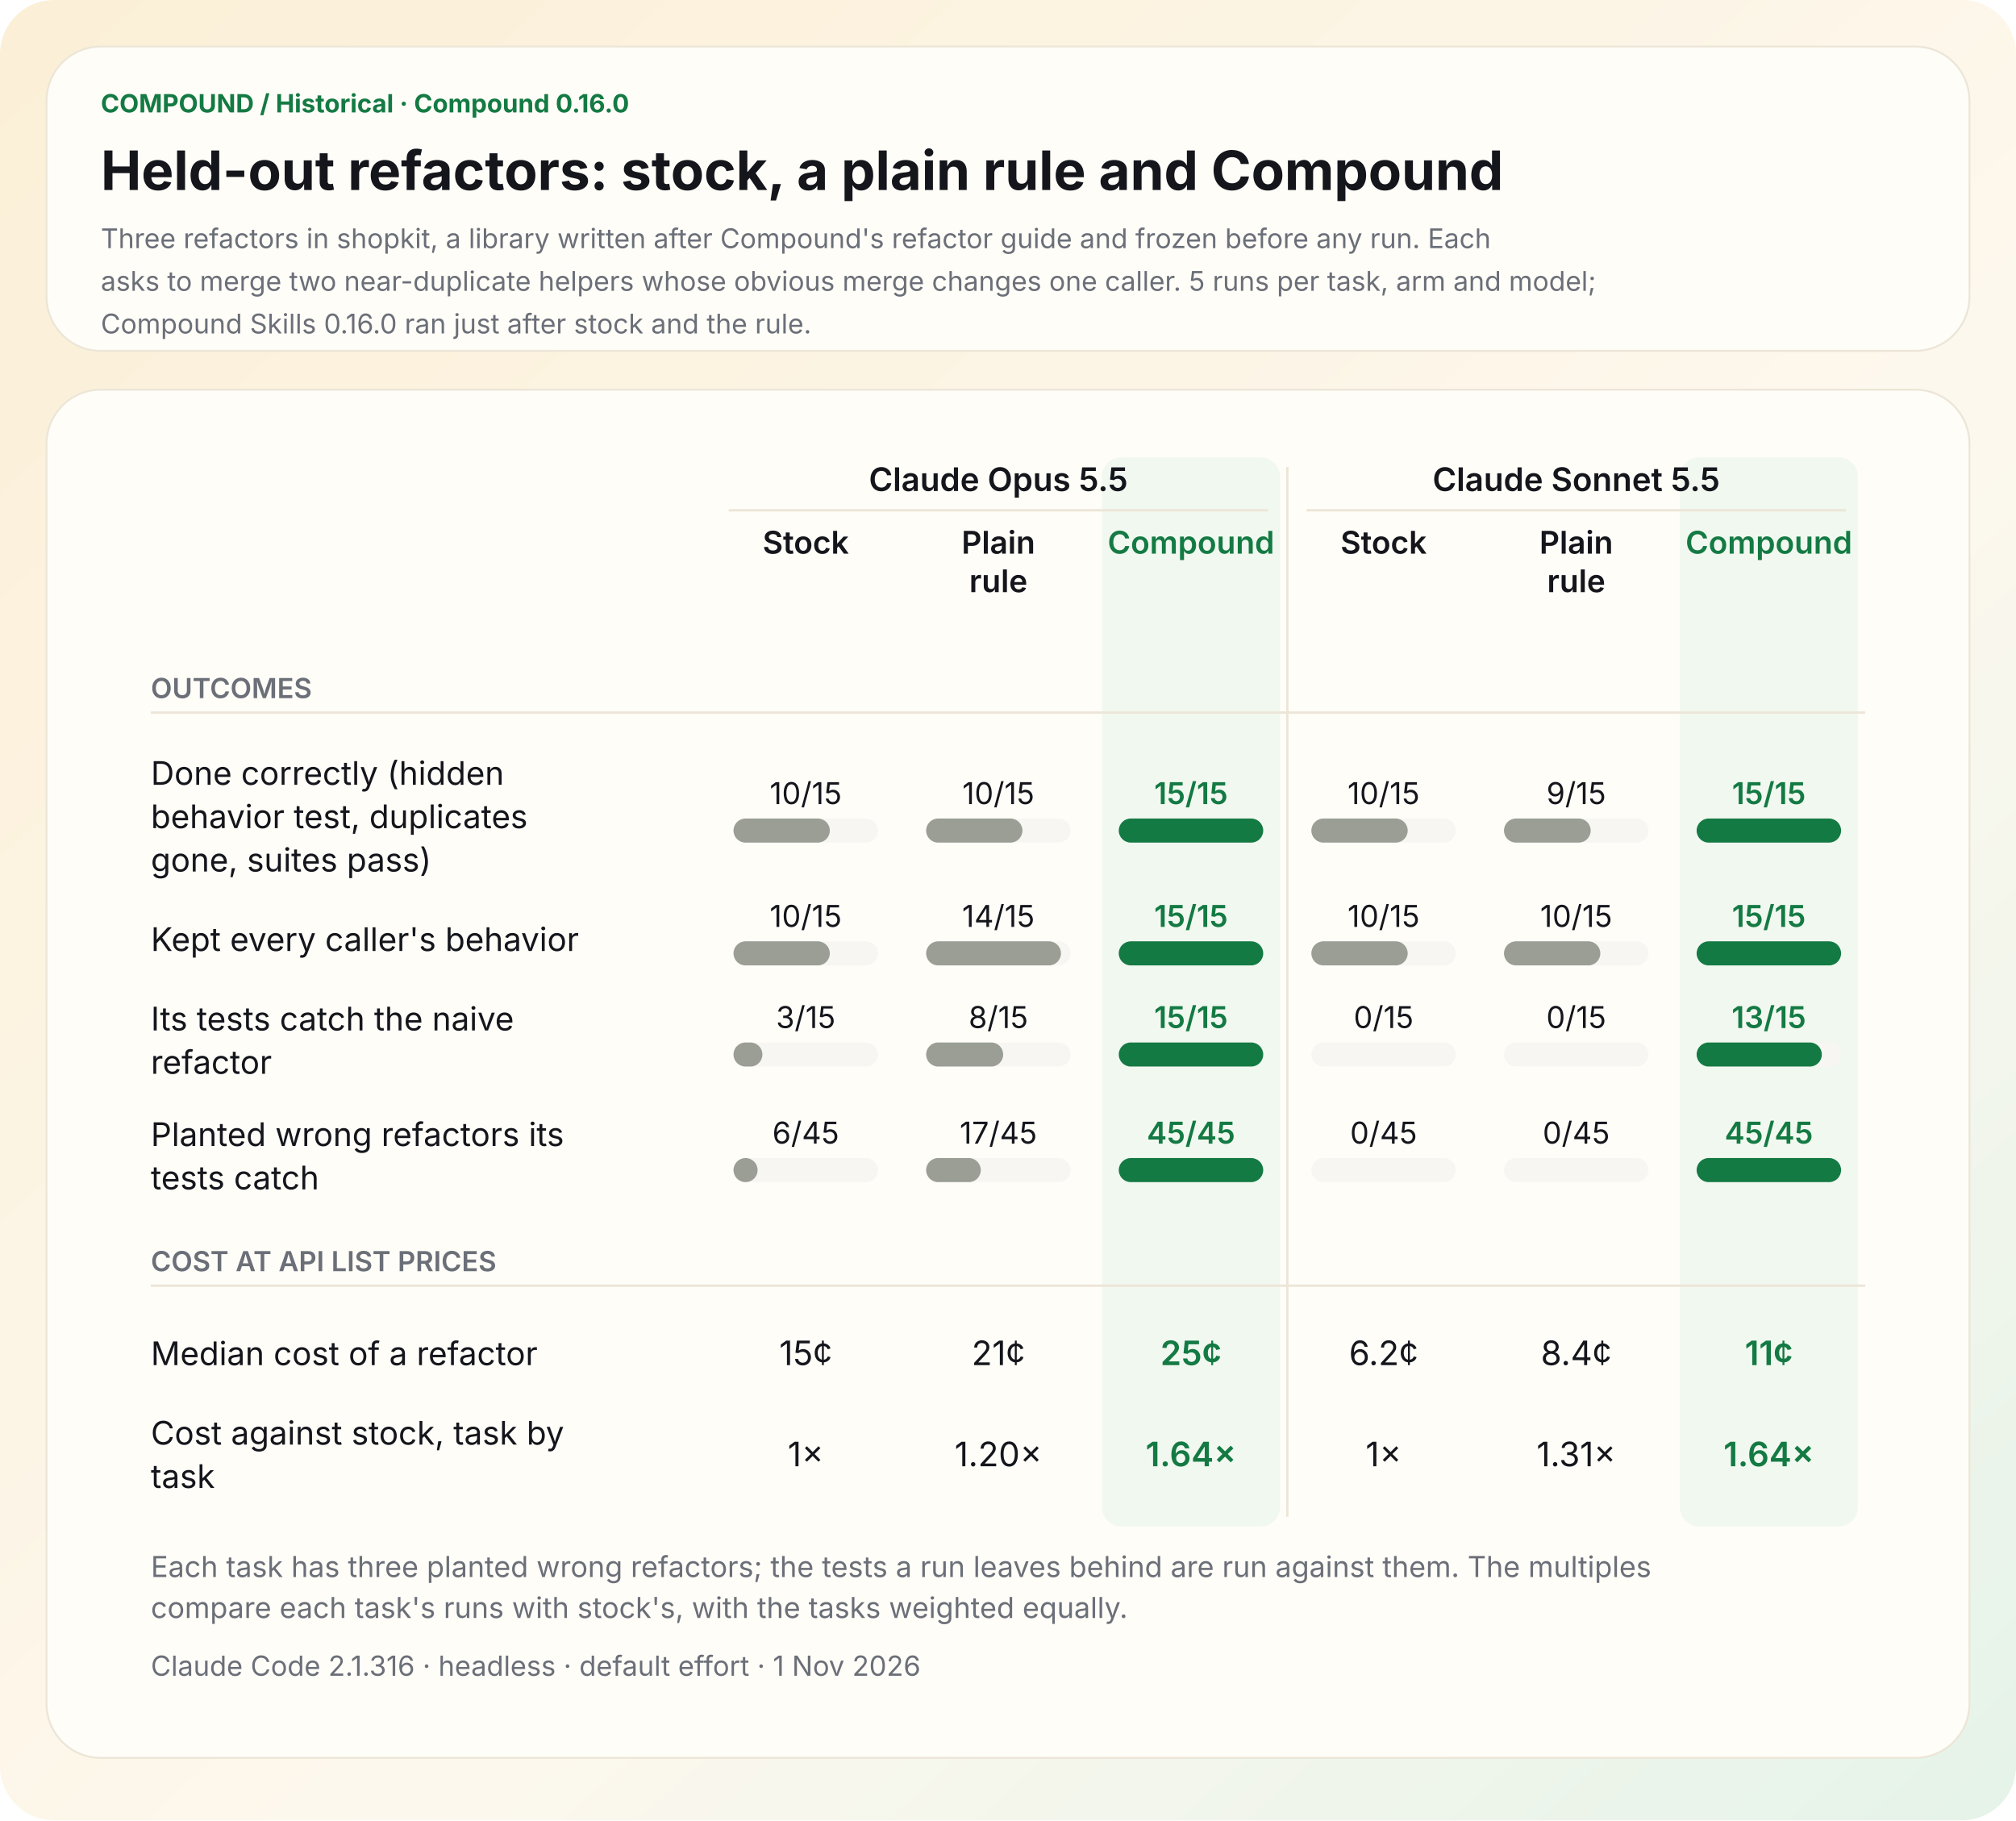
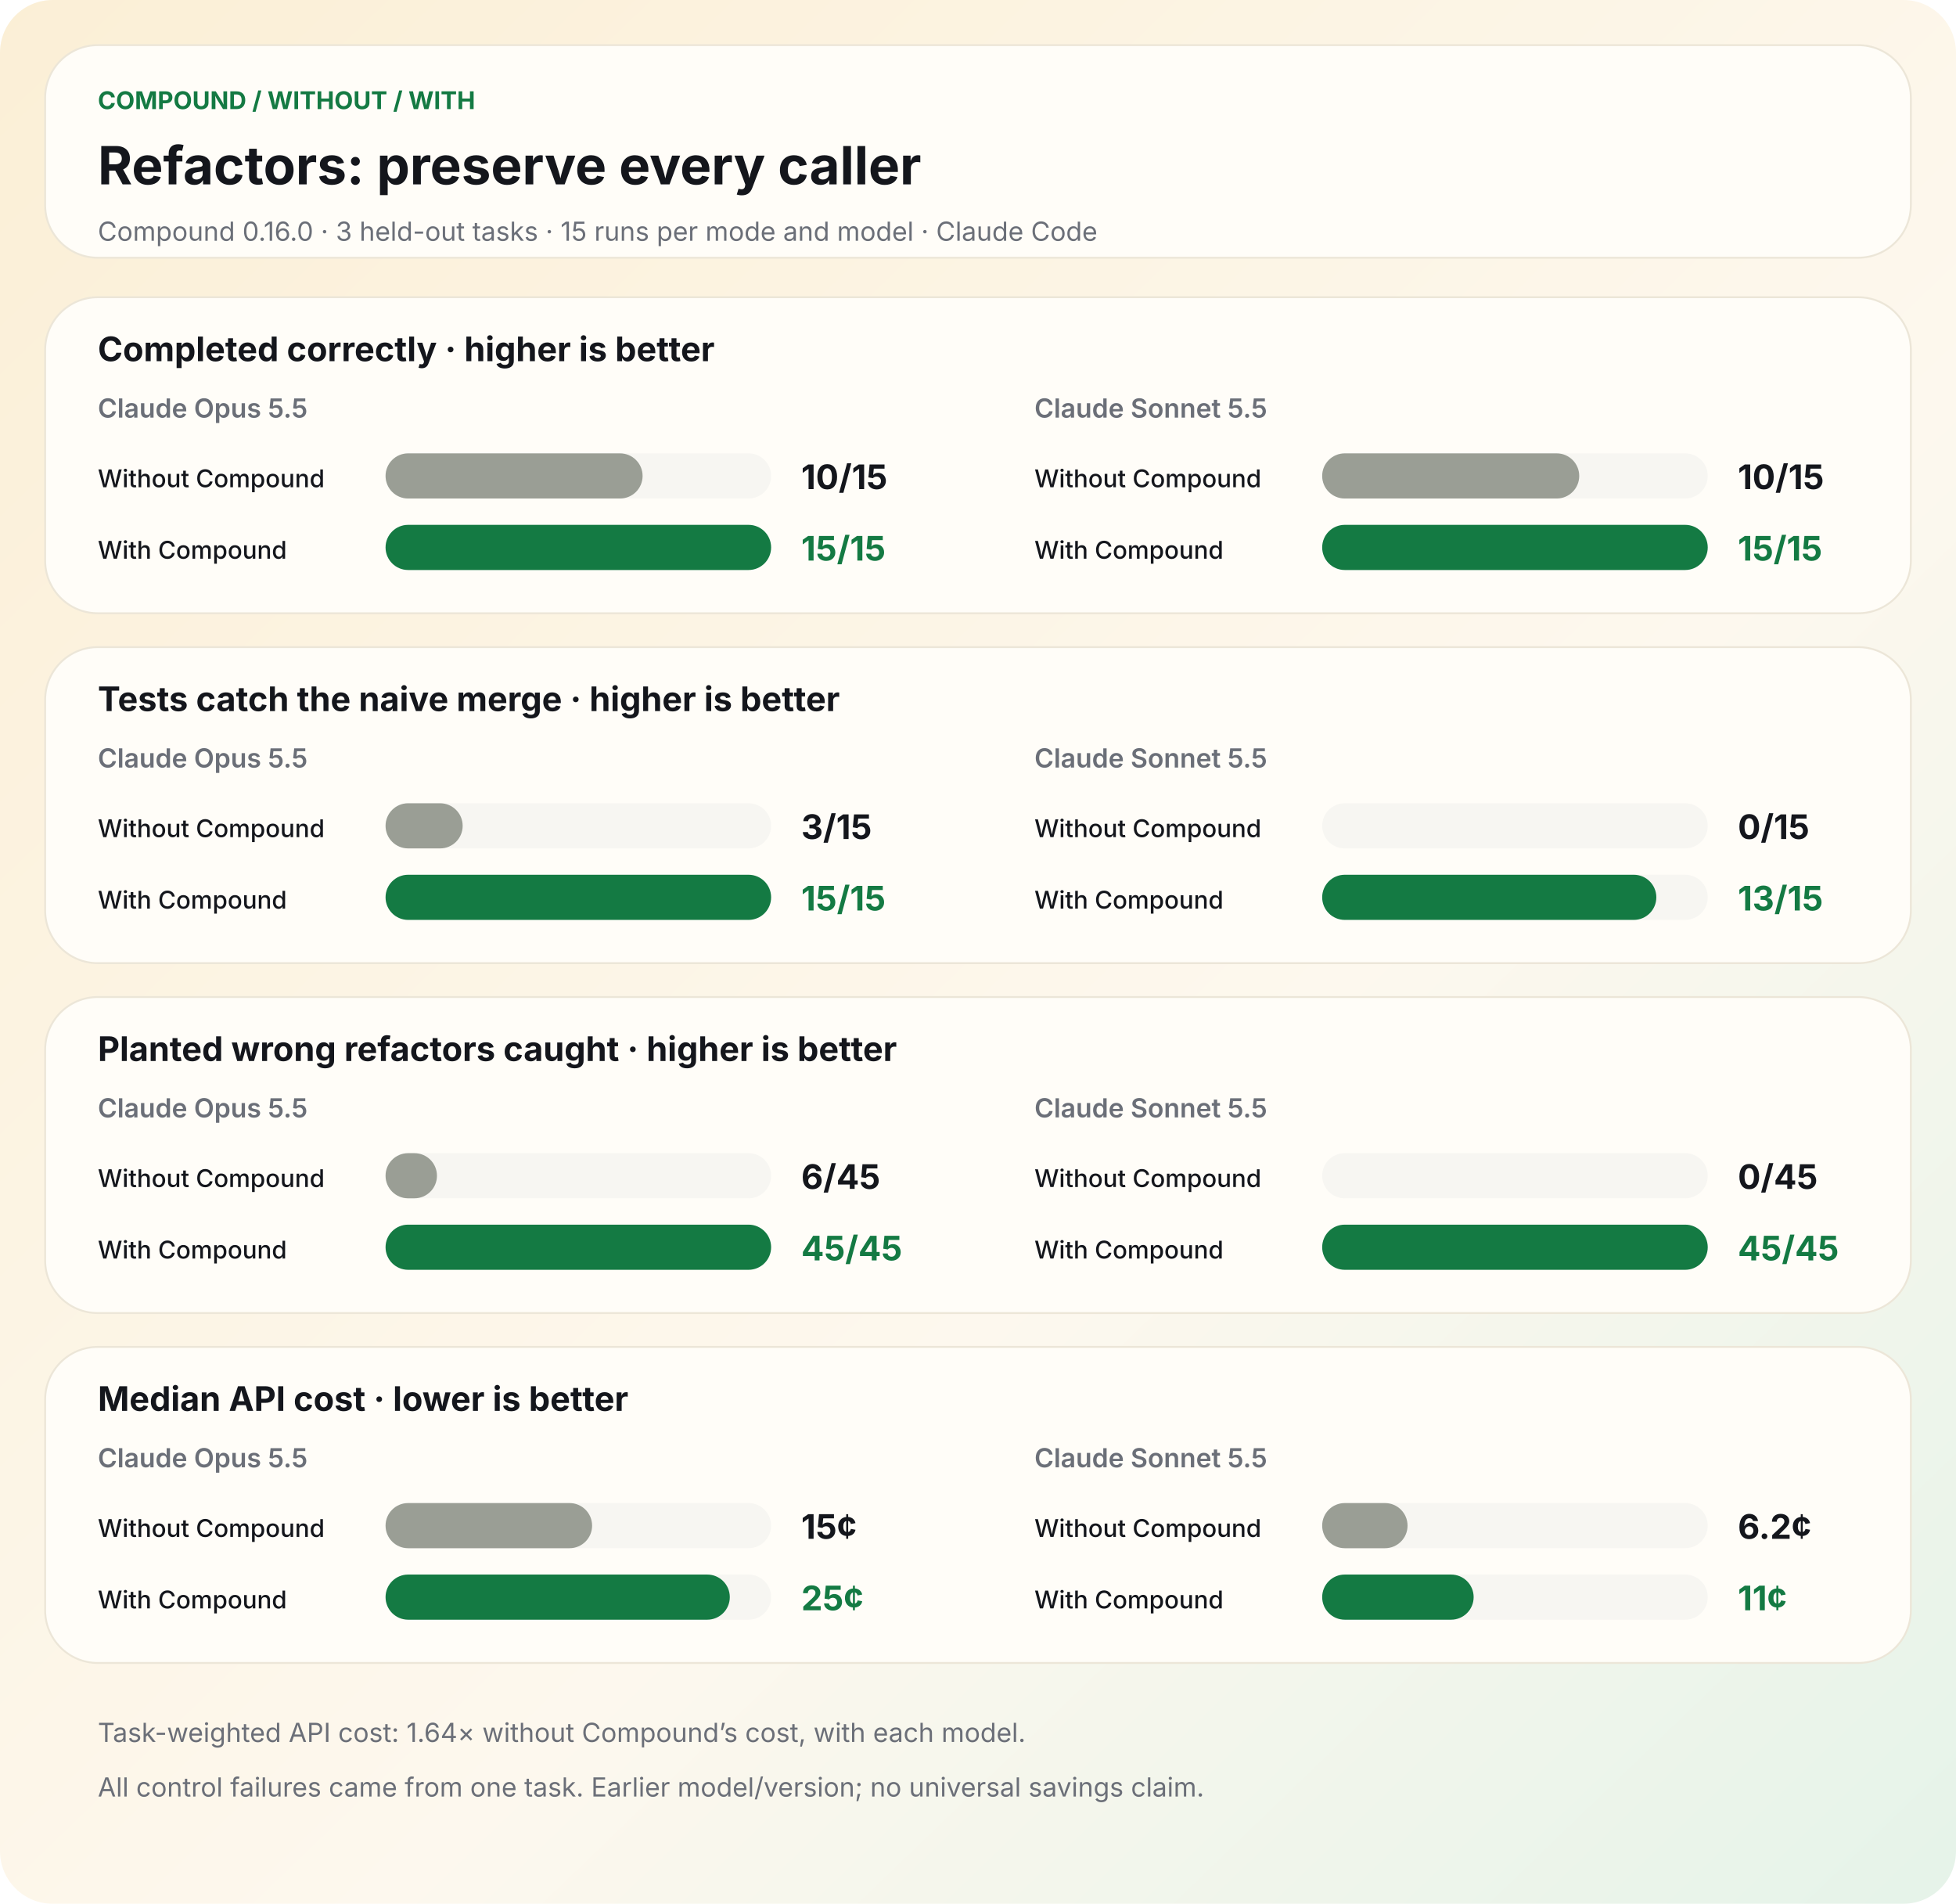
- <svg xmlns="http://www.w3.org/2000/svg" width="1040" height="939" viewBox="0 0 1040 939" role="img" aria-labelledby="title desc">
+ <svg xmlns="http://www.w3.org/2000/svg" width="1040" height="1012" viewBox="0 0 1040 1012" role="img" aria-labelledby="title desc">
  <style>text{font-family:Inter,system-ui,-apple-system,BlinkMacSystemFont,'Segoe UI',Arial,sans-serif;font-variant-numeric:tabular-nums}.mono{font-family:ui-monospace,SFMono-Regular,Menlo,monospace}</style>
  <defs>
    <linearGradient id="theme-wash" x2="1" y2="1">
      <stop offset="0" stop-color="#fbefd6" />
      <stop offset=".6" stop-color="#fdf8ee" />
      <stop offset="1" stop-color="#e5f3e9" />
    </linearGradient>
  </defs>
-   <rect x="0" y="0" width="1040" height="939" rx="28" fill="url(#theme-wash)" />
+   <rect x="0" y="0" width="1040" height="1012" rx="28" fill="url(#theme-wash)" />
  <g fill="#14161c">
-     <rect x="24" y="24" width="992" height="157" rx="28" fill="#fffdf8" stroke="#ece6d8" stroke-width="1" />
-     <text x="52" y="58" font-size="13" font-weight="650" fill="#147a43">COMPOUND  /  Historical · Compound 0.16.0</text>
-     <text x="52" y="98" font-size="28" font-weight="750" fill="#14161c">Held-out refactors: stock, a plain rule and Compound</text>
-     <text x="52" y="128" font-size="14" font-weight="400" fill="#6b6f78">Three refactors in shopkit, a library written after Compound's refactor guide and frozen before any run. Each</text>
-     <text x="52" y="150" font-size="14" font-weight="400" fill="#6b6f78">asks to merge two near-duplicate helpers whose obvious merge changes one caller. 5 runs per task, arm and model;</text>
-     <text x="52" y="172" font-size="14" font-weight="400" fill="#6b6f78">Compound Skills 0.16.0 ran just after stock and the rule.</text>
-     <rect x="24" y="201" width="992" height="705.768" rx="28" fill="#fffdf8" stroke="#ece6d8" stroke-width="1" />
-     <g transform="translate(48 80.642) scale(1.242105)">
-       <rect x="419.0" y="125.0" width="74.0" height="444.0" rx="8" fill="#e5f3e9" fill-opacity="0.55" />
-       <rect x="659.0" y="125.0" width="74.0" height="444.0" rx="8" fill="#e5f3e9" fill-opacity="0.55" />
-       <line x1="496.0" y1="129.0" x2="496.0" y2="565.0" stroke="#ece6d8" stroke-width="1" />
-       <text x="376.0" y="139.0" font-size="13.5" font-weight="600" text-anchor="middle">Claude Opus 5.5</text>
-       <line x1="264.0" y1="147.0" x2="488.0" y2="147.0" stroke="#ece6d8" stroke-width="1" />
-       <text x="616.0" y="139.0" font-size="13.5" font-weight="600" text-anchor="middle">Claude Sonnet 5.5</text>
-       <line x1="504.0" y1="147.0" x2="728.0" y2="147.0" stroke="#ece6d8" stroke-width="1" />
-       <text x="296.0" y="165.0" font-size="13" font-weight="600" text-anchor="middle">Stock</text>
-       <text x="376.0" y="165.0" font-size="13" font-weight="600" text-anchor="middle">Plain</text>
-       <text x="376.0" y="181.0" font-size="13" font-weight="600" text-anchor="middle">rule</text>
-       <text x="456.0" y="165.0" font-size="13" font-weight="600" text-anchor="middle" fill="#147a43">Compound</text>
-       <text x="536.0" y="165.0" font-size="13" font-weight="600" text-anchor="middle">Stock</text>
-       <text x="616.0" y="165.0" font-size="13" font-weight="600" text-anchor="middle">Plain</text>
-       <text x="616.0" y="181.0" font-size="13" font-weight="600" text-anchor="middle">rule</text>
-       <text x="696.0" y="165.0" font-size="13" font-weight="600" text-anchor="middle" fill="#147a43">Compound</text>
-       <text x="24.0" y="225.0" font-size="11.5" font-weight="600" fill="#6b6f78">OUTCOMES</text>
-       <line x1="24.0" y1="231.0" x2="736.0" y2="231.0" stroke="#ece6d8" stroke-width="1" />
-       <text x="24.0" y="261.0" font-size="13.5">Done correctly (hidden</text>
-       <text x="24.0" y="279.0" font-size="13.5">behavior test, duplicates</text>
-       <text x="24.0" y="297.0" font-size="13.5">gone, suites pass)</text>
-       <rect x="266.0" y="275.0" width="60.0" height="10.0" rx="5" fill="#f7f6f2" />
-       <rect x="266.0" y="275.0" width="40.0" height="10.0" rx="5" fill="#9a9e95" />
-       <text x="296.0" y="269.0" font-size="12.5" text-anchor="middle">10/15</text>
-       <rect x="346.0" y="275.0" width="60.0" height="10.0" rx="5" fill="#f7f6f2" />
-       <rect x="346.0" y="275.0" width="40.0" height="10.0" rx="5" fill="#9a9e95" />
-       <text x="376.0" y="269.0" font-size="12.5" text-anchor="middle">10/15</text>
-       <rect x="426.0" y="275.0" width="60.0" height="10.0" rx="5" fill="#f7f6f2" />
-       <rect x="426.0" y="275.0" width="60.0" height="10.0" rx="5" fill="#147a43" />
-       <text x="456.0" y="269.0" font-size="12.5" font-weight="600" text-anchor="middle" fill="#147a43">15/15</text>
-       <rect x="506.0" y="275.0" width="60.0" height="10.0" rx="5" fill="#f7f6f2" />
-       <rect x="506.0" y="275.0" width="40.0" height="10.0" rx="5" fill="#9a9e95" />
-       <text x="536.0" y="269.0" font-size="12.5" text-anchor="middle">10/15</text>
-       <rect x="586.0" y="275.0" width="60.0" height="10.0" rx="5" fill="#f7f6f2" />
-       <rect x="586.0" y="275.0" width="36.0" height="10.0" rx="5" fill="#9a9e95" />
-       <text x="616.0" y="269.0" font-size="12.5" text-anchor="middle">9/15</text>
-       <rect x="666.0" y="275.0" width="60.0" height="10.0" rx="5" fill="#f7f6f2" />
-       <rect x="666.0" y="275.0" width="60.0" height="10.0" rx="5" fill="#147a43" />
-       <text x="696.0" y="269.0" font-size="12.5" font-weight="600" text-anchor="middle" fill="#147a43">15/15</text>
-       <text x="24.0" y="330.0" font-size="13.5">Kept every caller's behavior</text>
-       <rect x="266.0" y="326.0" width="60.0" height="10.0" rx="5" fill="#f7f6f2" />
-       <rect x="266.0" y="326.0" width="40.0" height="10.0" rx="5" fill="#9a9e95" />
-       <text x="296.0" y="320.0" font-size="12.5" text-anchor="middle">10/15</text>
-       <rect x="346.0" y="326.0" width="60.0" height="10.0" rx="5" fill="#f7f6f2" />
-       <rect x="346.0" y="326.0" width="56.0" height="10.0" rx="5" fill="#9a9e95" />
-       <text x="376.0" y="320.0" font-size="12.5" text-anchor="middle">14/15</text>
-       <rect x="426.0" y="326.0" width="60.0" height="10.0" rx="5" fill="#f7f6f2" />
-       <rect x="426.0" y="326.0" width="60.0" height="10.0" rx="5" fill="#147a43" />
-       <text x="456.0" y="320.0" font-size="12.5" font-weight="600" text-anchor="middle" fill="#147a43">15/15</text>
-       <rect x="506.0" y="326.0" width="60.0" height="10.0" rx="5" fill="#f7f6f2" />
-       <rect x="506.0" y="326.0" width="40.0" height="10.0" rx="5" fill="#9a9e95" />
-       <text x="536.0" y="320.0" font-size="12.5" text-anchor="middle">10/15</text>
-       <rect x="586.0" y="326.0" width="60.0" height="10.0" rx="5" fill="#f7f6f2" />
-       <rect x="586.0" y="326.0" width="40.0" height="10.0" rx="5" fill="#9a9e95" />
-       <text x="616.0" y="320.0" font-size="12.5" text-anchor="middle">10/15</text>
-       <rect x="666.0" y="326.0" width="60.0" height="10.0" rx="5" fill="#f7f6f2" />
-       <rect x="666.0" y="326.0" width="60.0" height="10.0" rx="5" fill="#147a43" />
-       <text x="696.0" y="320.0" font-size="12.5" font-weight="600" text-anchor="middle" fill="#147a43">15/15</text>
-       <text x="24.0" y="363.0" font-size="13.5">Its tests catch the naive</text>
-       <text x="24.0" y="381.0" font-size="13.5">refactor</text>
-       <rect x="266.0" y="368.0" width="60.0" height="10.0" rx="5" fill="#f7f6f2" />
-       <rect x="266.0" y="368.0" width="12.0" height="10.0" rx="5" fill="#9a9e95" />
-       <text x="296.0" y="362.0" font-size="12.5" text-anchor="middle">3/15</text>
-       <rect x="346.0" y="368.0" width="60.0" height="10.0" rx="5" fill="#f7f6f2" />
-       <rect x="346.0" y="368.0" width="32.0" height="10.0" rx="5" fill="#9a9e95" />
-       <text x="376.0" y="362.0" font-size="12.5" text-anchor="middle">8/15</text>
-       <rect x="426.0" y="368.0" width="60.0" height="10.0" rx="5" fill="#f7f6f2" />
-       <rect x="426.0" y="368.0" width="60.0" height="10.0" rx="5" fill="#147a43" />
-       <text x="456.0" y="362.0" font-size="12.5" font-weight="600" text-anchor="middle" fill="#147a43">15/15</text>
-       <rect x="506.0" y="368.0" width="60.0" height="10.0" rx="5" fill="#f7f6f2" />
-       <text x="536.0" y="362.0" font-size="12.5" text-anchor="middle">0/15</text>
-       <rect x="586.0" y="368.0" width="60.0" height="10.0" rx="5" fill="#f7f6f2" />
-       <text x="616.0" y="362.0" font-size="12.5" text-anchor="middle">0/15</text>
-       <rect x="666.0" y="368.0" width="60.0" height="10.0" rx="5" fill="#f7f6f2" />
-       <rect x="666.0" y="368.0" width="52.0" height="10.0" rx="5" fill="#147a43" />
-       <text x="696.0" y="362.0" font-size="12.5" font-weight="600" text-anchor="middle" fill="#147a43">13/15</text>
-       <text x="24.0" y="411.0" font-size="13.5">Planted wrong refactors its</text>
-       <text x="24.0" y="429.0" font-size="13.5">tests catch</text>
-       <rect x="266.0" y="416.0" width="60.0" height="10.0" rx="5" fill="#f7f6f2" />
-       <rect x="266.0" y="416.0" width="10.0" height="10.0" rx="5" fill="#9a9e95" />
-       <text x="296.0" y="410.0" font-size="12.5" text-anchor="middle">6/45</text>
-       <rect x="346.0" y="416.0" width="60.0" height="10.0" rx="5" fill="#f7f6f2" />
-       <rect x="346.0" y="416.0" width="22.7" height="10.0" rx="5" fill="#9a9e95" />
-       <text x="376.0" y="410.0" font-size="12.5" text-anchor="middle">17/45</text>
-       <rect x="426.0" y="416.0" width="60.0" height="10.0" rx="5" fill="#f7f6f2" />
-       <rect x="426.0" y="416.0" width="60.0" height="10.0" rx="5" fill="#147a43" />
-       <text x="456.0" y="410.0" font-size="12.5" font-weight="600" text-anchor="middle" fill="#147a43">45/45</text>
-       <rect x="506.0" y="416.0" width="60.0" height="10.0" rx="5" fill="#f7f6f2" />
-       <text x="536.0" y="410.0" font-size="12.5" text-anchor="middle">0/45</text>
-       <rect x="586.0" y="416.0" width="60.0" height="10.0" rx="5" fill="#f7f6f2" />
-       <text x="616.0" y="410.0" font-size="12.5" text-anchor="middle">0/45</text>
-       <rect x="666.0" y="416.0" width="60.0" height="10.0" rx="5" fill="#f7f6f2" />
-       <rect x="666.0" y="416.0" width="60.0" height="10.0" rx="5" fill="#147a43" />
-       <text x="696.0" y="410.0" font-size="12.5" font-weight="600" text-anchor="middle" fill="#147a43">45/45</text>
-       <text x="24.0" y="463.0" font-size="11.5" font-weight="600" fill="#6b6f78">COST AT API LIST PRICES</text>
-       <line x1="24.0" y1="469.0" x2="736.0" y2="469.0" stroke="#ece6d8" stroke-width="1" />
-       <text x="24.0" y="502.0" font-size="13.5">Median cost of a refactor</text>
-       <text x="296.0" y="502.0" font-size="14" text-anchor="middle">15¢</text>
-       <text x="376.0" y="502.0" font-size="14" text-anchor="middle">21¢</text>
-       <text x="456.0" y="502.0" font-size="14" font-weight="600" text-anchor="middle" fill="#147a43">25¢</text>
-       <text x="536.0" y="502.0" font-size="14" text-anchor="middle">6.2¢</text>
-       <text x="616.0" y="502.0" font-size="14" text-anchor="middle">8.4¢</text>
-       <text x="696.0" y="502.0" font-size="14" font-weight="600" text-anchor="middle" fill="#147a43">11¢</text>
-       <text x="24.0" y="535.0" font-size="13.5">Cost against stock, task by</text>
-       <text x="24.0" y="553.0" font-size="13.5">task</text>
-       <text x="296.0" y="544.0" font-size="14" text-anchor="middle">1×</text>
-       <text x="376.0" y="544.0" font-size="14" text-anchor="middle">1.20×</text>
-       <text x="456.0" y="544.0" font-size="14" font-weight="600" text-anchor="middle" fill="#147a43">1.64×</text>
-       <text x="536.0" y="544.0" font-size="14" text-anchor="middle">1×</text>
-       <text x="616.0" y="544.0" font-size="14" text-anchor="middle">1.31×</text>
-       <text x="696.0" y="544.0" font-size="14" font-weight="600" text-anchor="middle" fill="#147a43">1.64×</text>
-       <text x="24.0" y="590.0" font-size="12" fill="#6b6f78">Each task has three planted wrong refactors; the tests a run leaves behind are run against them. The multiples</text>
-       <text x="24.0" y="607.0" font-size="12" fill="#6b6f78">compare each task's runs with stock's, with the tasks weighted equally.</text>
-       <text x="24.0" y="631.0" font-size="11.5" fill="#6b6f78">Claude Code 2.1.316 · headless · default effort · 1 Nov 2026</text>
-     </g>
+     <rect x="24" y="24" width="992" height="113" rx="28" fill="#fffdf8" stroke="#ece6d8" stroke-width="1" />
+     <text x="52" y="58" font-size="13" font-weight="650" fill="#147a43">COMPOUND  /  WITHOUT / WITH</text>
+     <text x="52" y="98" font-size="28" font-weight="750" fill="#14161c">Refactors: preserve every caller</text>
+     <text x="52" y="128" font-size="14" font-weight="400" fill="#6b6f78">Compound 0.16.0 · 3 held-out tasks · 15 runs per mode and model · Claude Code</text>
+     <rect x="24" y="158" width="992" height="168" rx="28" fill="#fffdf8" stroke="#ece6d8" stroke-width="1" />
+     <text x="52" y="192" font-size="18" font-weight="700" fill="#14161c">Completed correctly · higher is better</text>
+     <text x="52" y="222" font-size="14" font-weight="600" fill="#6b6f78">Claude Opus 5.5</text>
+     <text x="52" y="259" font-size="13" font-weight="550" fill="#14161c">Without Compound</text>
+     <rect x="205" y="241" width="205" height="24" rx="12" fill="#f7f6f2" />
+     <rect x="205" y="241" width="136.667" height="24" rx="12" fill="#9a9e95" />
+     <text x="426" y="260" font-size="18" font-weight="700" fill="#14161c">10/15</text>
+     <text x="52" y="297" font-size="13" font-weight="550" fill="#14161c">With Compound</text>
+     <rect x="205" y="279" width="205" height="24" rx="12" fill="#f7f6f2" />
+     <rect x="205" y="279" width="205.0" height="24" rx="12" fill="#147a43" />
+     <text x="426" y="298" font-size="18" font-weight="700" fill="#147a43">15/15</text>
+     <text x="550" y="222" font-size="14" font-weight="600" fill="#6b6f78">Claude Sonnet 5.5</text>
+     <text x="550" y="259" font-size="13" font-weight="550" fill="#14161c">Without Compound</text>
+     <rect x="703" y="241" width="205" height="24" rx="12" fill="#f7f6f2" />
+     <rect x="703" y="241" width="136.667" height="24" rx="12" fill="#9a9e95" />
+     <text x="924" y="260" font-size="18" font-weight="700" fill="#14161c">10/15</text>
+     <text x="550" y="297" font-size="13" font-weight="550" fill="#14161c">With Compound</text>
+     <rect x="703" y="279" width="205" height="24" rx="12" fill="#f7f6f2" />
+     <rect x="703" y="279" width="205.0" height="24" rx="12" fill="#147a43" />
+     <text x="924" y="298" font-size="18" font-weight="700" fill="#147a43">15/15</text>
+     <rect x="24" y="344" width="992" height="168" rx="28" fill="#fffdf8" stroke="#ece6d8" stroke-width="1" />
+     <text x="52" y="378" font-size="18" font-weight="700" fill="#14161c">Tests catch the naive merge · higher is better</text>
+     <text x="52" y="408" font-size="14" font-weight="600" fill="#6b6f78">Claude Opus 5.5</text>
+     <text x="52" y="445" font-size="13" font-weight="550" fill="#14161c">Without Compound</text>
+     <rect x="205" y="427" width="205" height="24" rx="12" fill="#f7f6f2" />
+     <rect x="205" y="427" width="41.0" height="24" rx="12" fill="#9a9e95" />
+     <text x="426" y="446" font-size="18" font-weight="700" fill="#14161c">3/15</text>
+     <text x="52" y="483" font-size="13" font-weight="550" fill="#14161c">With Compound</text>
+     <rect x="205" y="465" width="205" height="24" rx="12" fill="#f7f6f2" />
+     <rect x="205" y="465" width="205.0" height="24" rx="12" fill="#147a43" />
+     <text x="426" y="484" font-size="18" font-weight="700" fill="#147a43">15/15</text>
+     <text x="550" y="408" font-size="14" font-weight="600" fill="#6b6f78">Claude Sonnet 5.5</text>
+     <text x="550" y="445" font-size="13" font-weight="550" fill="#14161c">Without Compound</text>
+     <rect x="703" y="427" width="205" height="24" rx="12" fill="#f7f6f2" />
+     <rect x="703" y="427" width="0.0" height="24" rx="12" fill="#9a9e95" />
+     <text x="924" y="446" font-size="18" font-weight="700" fill="#14161c">0/15</text>
+     <text x="550" y="483" font-size="13" font-weight="550" fill="#14161c">With Compound</text>
+     <rect x="703" y="465" width="205" height="24" rx="12" fill="#f7f6f2" />
+     <rect x="703" y="465" width="177.667" height="24" rx="12" fill="#147a43" />
+     <text x="924" y="484" font-size="18" font-weight="700" fill="#147a43">13/15</text>
+     <rect x="24" y="530" width="992" height="168" rx="28" fill="#fffdf8" stroke="#ece6d8" stroke-width="1" />
+     <text x="52" y="564" font-size="18" font-weight="700" fill="#14161c">Planted wrong refactors caught · higher is better</text>
+     <text x="52" y="594" font-size="14" font-weight="600" fill="#6b6f78">Claude Opus 5.5</text>
+     <text x="52" y="631" font-size="13" font-weight="550" fill="#14161c">Without Compound</text>
+     <rect x="205" y="613" width="205" height="24" rx="12" fill="#f7f6f2" />
+     <rect x="205" y="613" width="27.333" height="24" rx="12" fill="#9a9e95" />
+     <text x="426" y="632" font-size="18" font-weight="700" fill="#14161c">6/45</text>
+     <text x="52" y="669" font-size="13" font-weight="550" fill="#14161c">With Compound</text>
+     <rect x="205" y="651" width="205" height="24" rx="12" fill="#f7f6f2" />
+     <rect x="205" y="651" width="205.0" height="24" rx="12" fill="#147a43" />
+     <text x="426" y="670" font-size="18" font-weight="700" fill="#147a43">45/45</text>
+     <text x="550" y="594" font-size="14" font-weight="600" fill="#6b6f78">Claude Sonnet 5.5</text>
+     <text x="550" y="631" font-size="13" font-weight="550" fill="#14161c">Without Compound</text>
+     <rect x="703" y="613" width="205" height="24" rx="12" fill="#f7f6f2" />
+     <rect x="703" y="613" width="0.0" height="24" rx="12" fill="#9a9e95" />
+     <text x="924" y="632" font-size="18" font-weight="700" fill="#14161c">0/45</text>
+     <text x="550" y="669" font-size="13" font-weight="550" fill="#14161c">With Compound</text>
+     <rect x="703" y="651" width="205" height="24" rx="12" fill="#f7f6f2" />
+     <rect x="703" y="651" width="205.0" height="24" rx="12" fill="#147a43" />
+     <text x="924" y="670" font-size="18" font-weight="700" fill="#147a43">45/45</text>
+     <rect x="24" y="716" width="992" height="168" rx="28" fill="#fffdf8" stroke="#ece6d8" stroke-width="1" />
+     <text x="52" y="750" font-size="18" font-weight="700" fill="#14161c">Median API cost · lower is better</text>
+     <text x="52" y="780" font-size="14" font-weight="600" fill="#6b6f78">Claude Opus 5.5</text>
+     <text x="52" y="817" font-size="13" font-weight="550" fill="#14161c">Without Compound</text>
+     <rect x="205" y="799" width="205" height="24" rx="12" fill="#f7f6f2" />
+     <rect x="205" y="799" width="109.821" height="24" rx="12" fill="#9a9e95" />
+     <text x="426" y="818" font-size="18" font-weight="700" fill="#14161c">15¢</text>
+     <text x="52" y="855" font-size="13" font-weight="550" fill="#14161c">With Compound</text>
+     <rect x="205" y="837" width="205" height="24" rx="12" fill="#f7f6f2" />
+     <rect x="205" y="837" width="183.036" height="24" rx="12" fill="#147a43" />
+     <text x="426" y="856" font-size="18" font-weight="700" fill="#147a43">25¢</text>
+     <text x="550" y="780" font-size="14" font-weight="600" fill="#6b6f78">Claude Sonnet 5.5</text>
+     <text x="550" y="817" font-size="13" font-weight="550" fill="#14161c">Without Compound</text>
+     <rect x="703" y="799" width="205" height="24" rx="12" fill="#f7f6f2" />
+     <rect x="703" y="799" width="45.393" height="24" rx="12" fill="#9a9e95" />
+     <text x="924" y="818" font-size="18" font-weight="700" fill="#14161c">6.2¢</text>
+     <text x="550" y="855" font-size="13" font-weight="550" fill="#14161c">With Compound</text>
+     <rect x="703" y="837" width="205" height="24" rx="12" fill="#f7f6f2" />
+     <rect x="703" y="837" width="80.536" height="24" rx="12" fill="#147a43" />
+     <text x="924" y="856" font-size="18" font-weight="700" fill="#147a43">11¢</text>
+     <text x="52" y="926" font-size="14" font-weight="400" fill="#6b6f78">Task-weighted API cost: 1.64× without Compound’s cost, with each model.</text>
+     <text x="52" y="955" font-size="14" font-weight="400" fill="#6b6f78">All control failures came from one task. Earlier model/version; no universal savings claim.</text>
  </g>
</svg>
